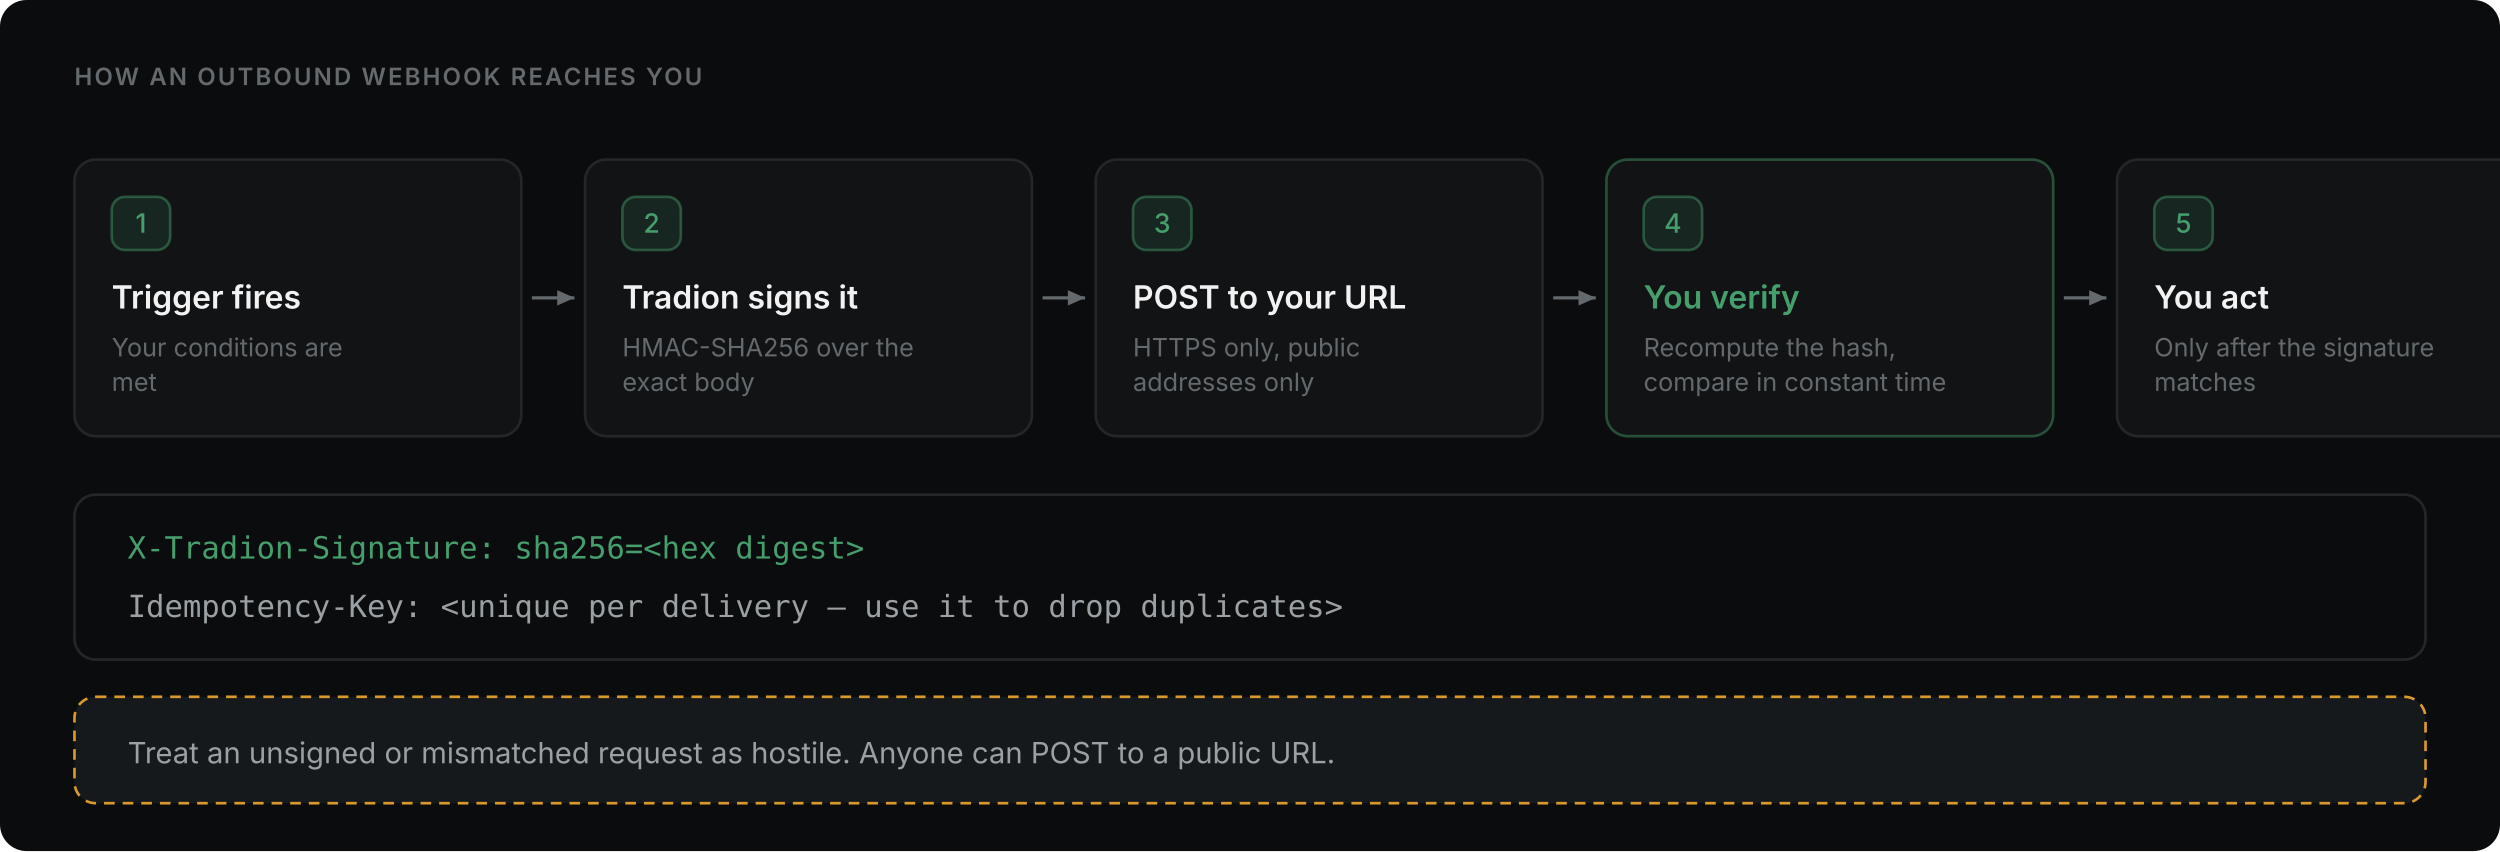
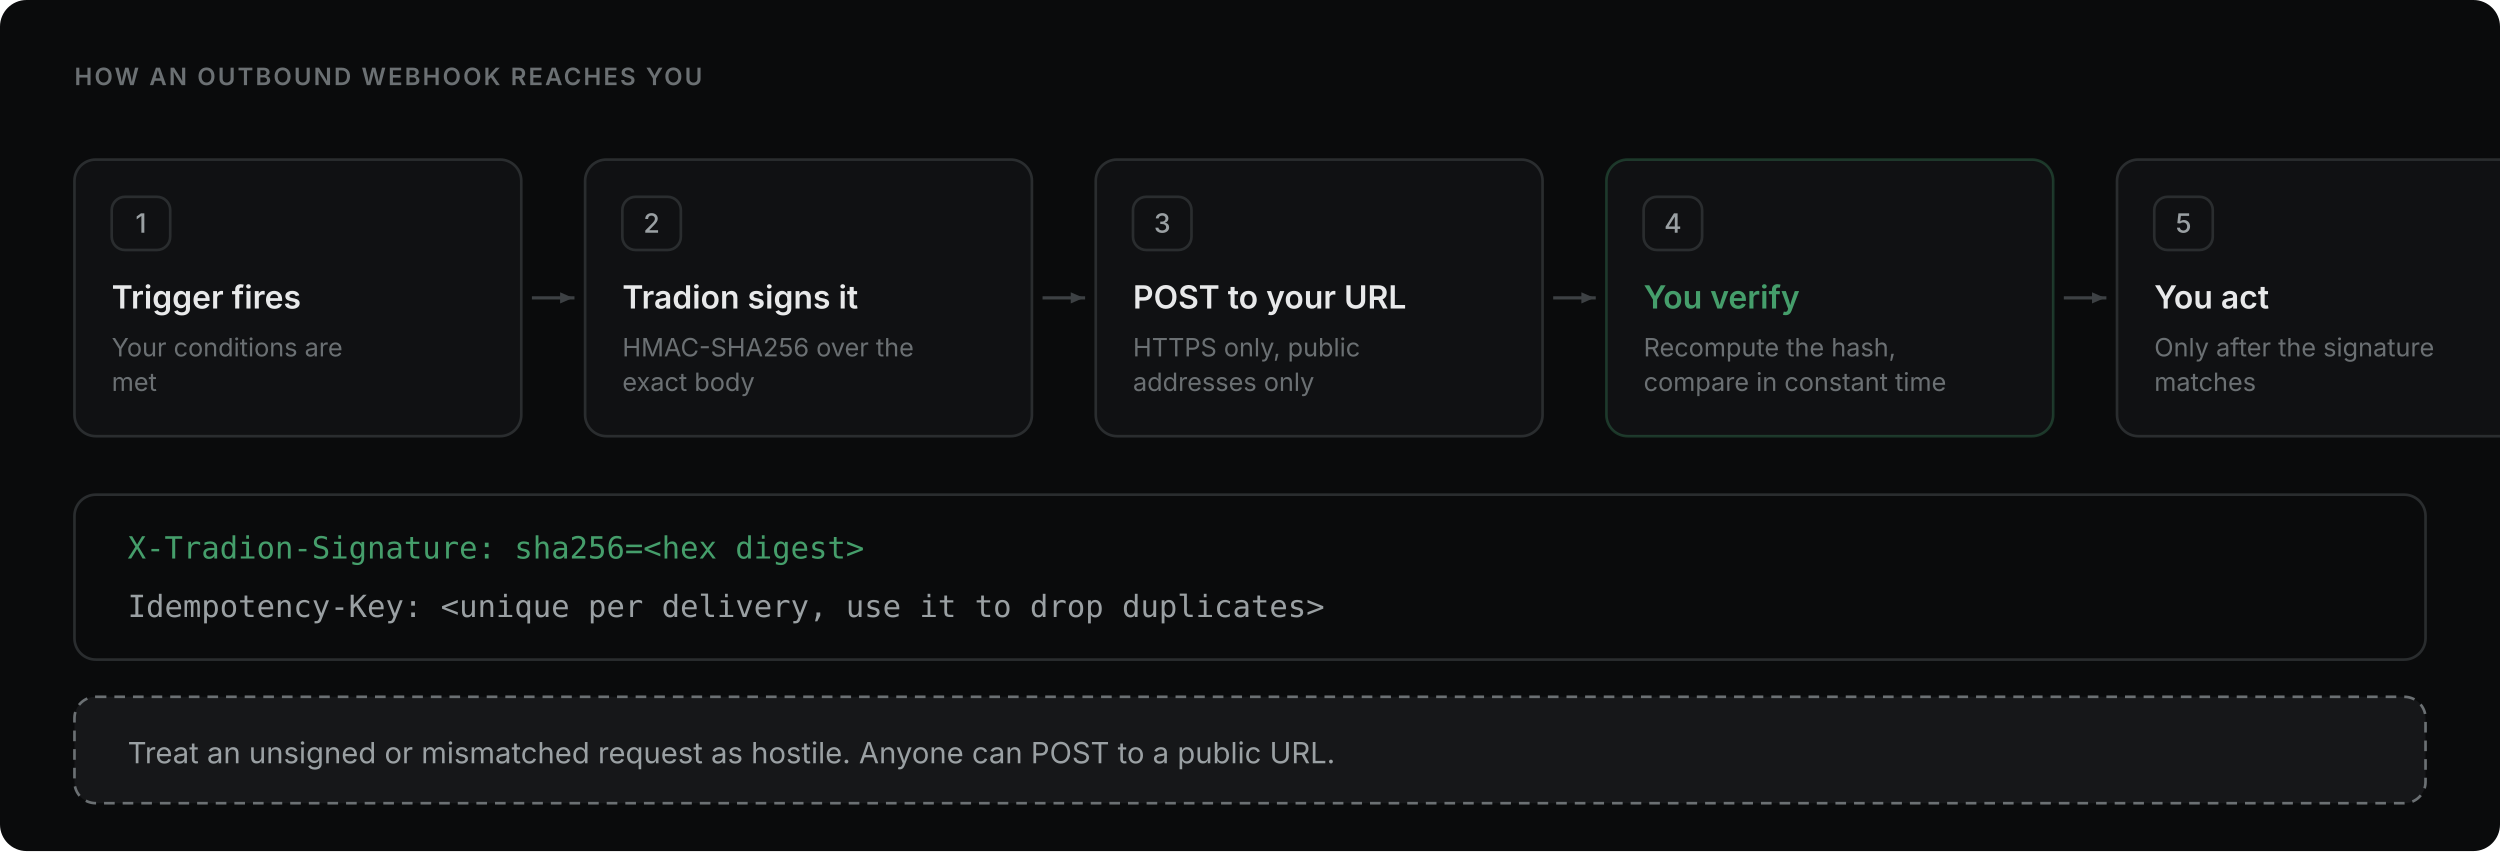
- <svg xmlns="http://www.w3.org/2000/svg" viewBox="0 0 940 320" width="940" height="320" role="img" aria-labelledby="t d" font-family="'Inter', system-ui, -apple-system, sans-serif">
+ <svg xmlns="http://www.w3.org/2000/svg" viewBox="0 0 940 320" role="img" aria-labelledby="webhookflow-t webhookflow-d" font-family="'Inter', system-ui, -apple-system, sans-serif">
  <defs>
-     <marker id="a" viewBox="0 0 10 10" refX="9" refY="5" markerWidth="6" markerHeight="6" orient="auto-start-reverse">
-       <path d="M0,1 L9,5 L0,9 z" fill="#63696c" />
-     </marker>
-     <marker id="ag" viewBox="0 0 10 10" refX="9" refY="5" markerWidth="6" markerHeight="6" orient="auto-start-reverse">
-       <path d="M0,1 L9,5 L0,9 z" fill="#459e6b" />
+     <marker id="webhookflow-arrow" viewBox="0 0 10 10" refX="9" refY="5" markerWidth="5" markerHeight="5" orient="auto-start-reverse">
+       <path d="M0,1.5 L8,5 L0,8.5 z" fill="#3d4144" />
    </marker>
  </defs>
-   <rect width="940" height="320" rx="10" fill="#0b0c0d" />
-   <text x="28" y="32" fill="#63696c" font-size="9" font-family="'Inter', system-ui, -apple-system, sans-serif" font-weight="600" text-anchor="start" letter-spacing="0.8">HOW AN OUTBOUND WEBHOOK REACHES YOU</text>
-   <rect x="28" y="60" width="168" height="104" rx="8" fill="#111315" stroke="#232729" stroke-width="1" />
-   <rect x="42" y="74" width="22" height="20" rx="5" fill="rgba(69,158,107,0.14)" stroke="rgba(69,158,107,0.45)" stroke-width="1" />
-   <text x="53" y="87.5" fill="#459e6b" font-size="10" font-family="'Inter', system-ui, -apple-system, sans-serif" font-weight="500" text-anchor="middle">1</text>
-   <text x="42" y="116" fill="#f2f2f2" font-size="12" font-family="'Space Grotesk', 'Inter', system-ui, sans-serif" font-weight="600" text-anchor="start">Trigger fires</text>
-   <text x="42" y="134" fill="#63696c" font-size="9.5" font-family="'Inter', system-ui, -apple-system, sans-serif" font-weight="400" text-anchor="start">Your conditions are</text>
-   <text x="42" y="147" fill="#63696c" font-size="9.5" font-family="'Inter', system-ui, -apple-system, sans-serif" font-weight="400" text-anchor="start">met</text>
-   <line x1="200" y1="112" x2="216" y2="112" stroke="#63696c" stroke-width="1.2" marker-end="url(#a)" />
-   <rect x="220" y="60" width="168" height="104" rx="8" fill="#111315" stroke="#232729" stroke-width="1" />
-   <rect x="234" y="74" width="22" height="20" rx="5" fill="rgba(69,158,107,0.14)" stroke="rgba(69,158,107,0.45)" stroke-width="1" />
-   <text x="245" y="87.5" fill="#459e6b" font-size="10" font-family="'Inter', system-ui, -apple-system, sans-serif" font-weight="500" text-anchor="middle">2</text>
-   <text x="234" y="116" fill="#f2f2f2" font-size="12" font-family="'Space Grotesk', 'Inter', system-ui, sans-serif" font-weight="600" text-anchor="start">Tradion signs it</text>
-   <text x="234" y="134" fill="#63696c" font-size="9.5" font-family="'Inter', system-ui, -apple-system, sans-serif" font-weight="400" text-anchor="start">HMAC-SHA256 over the</text>
-   <text x="234" y="147" fill="#63696c" font-size="9.5" font-family="'Inter', system-ui, -apple-system, sans-serif" font-weight="400" text-anchor="start">exact body</text>
-   <line x1="392" y1="112" x2="408" y2="112" stroke="#63696c" stroke-width="1.2" marker-end="url(#a)" />
-   <rect x="412" y="60" width="168" height="104" rx="8" fill="#111315" stroke="#232729" stroke-width="1" />
-   <rect x="426" y="74" width="22" height="20" rx="5" fill="rgba(69,158,107,0.14)" stroke="rgba(69,158,107,0.45)" stroke-width="1" />
-   <text x="437" y="87.5" fill="#459e6b" font-size="10" font-family="'Inter', system-ui, -apple-system, sans-serif" font-weight="500" text-anchor="middle">3</text>
-   <text x="426" y="116" fill="#f2f2f2" font-size="12" font-family="'Space Grotesk', 'Inter', system-ui, sans-serif" font-weight="600" text-anchor="start">POST to your URL</text>
-   <text x="426" y="134" fill="#63696c" font-size="9.5" font-family="'Inter', system-ui, -apple-system, sans-serif" font-weight="400" text-anchor="start">HTTPS only, public</text>
-   <text x="426" y="147" fill="#63696c" font-size="9.5" font-family="'Inter', system-ui, -apple-system, sans-serif" font-weight="400" text-anchor="start">addresses only</text>
-   <line x1="584" y1="112" x2="600" y2="112" stroke="#63696c" stroke-width="1.2" marker-end="url(#a)" />
-   <rect x="604" y="60" width="168" height="104" rx="8" fill="#111315" stroke="rgba(69,158,107,0.45)" stroke-width="1" />
-   <rect x="618" y="74" width="22" height="20" rx="5" fill="rgba(69,158,107,0.14)" stroke="rgba(69,158,107,0.45)" stroke-width="1" />
-   <text x="629" y="87.5" fill="#459e6b" font-size="10" font-family="'Inter', system-ui, -apple-system, sans-serif" font-weight="500" text-anchor="middle">4</text>
+   <rect width="940" height="320" rx="10" fill="#0a0b0c" />
+   <text x="28" y="32" fill="#6b7073" font-size="9" font-family="'Inter', system-ui, -apple-system, sans-serif" font-weight="600" text-anchor="start" letter-spacing="0.8">HOW AN OUTBOUND WEBHOOK REACHES YOU</text>
+   <rect x="28" y="60" width="168" height="104" rx="8" fill="#101113" stroke="#2a2d2f" stroke-width="1" />
+   <rect x="42" y="74" width="22" height="20" rx="5" fill="#101113" stroke="#2a2d2f" stroke-width="1" />
+   <text x="53" y="87.5" fill="#9aa0a3" font-size="10" font-family="'Inter', system-ui, -apple-system, sans-serif" font-weight="500" text-anchor="middle">1</text>
+   <text x="42" y="116" fill="#e8e9ea" font-size="12" font-family="'Space Grotesk', 'Inter', system-ui, sans-serif" font-weight="600" text-anchor="start">Trigger fires</text>
+   <text x="42" y="134" fill="#6b7073" font-size="9.5" font-family="'Inter', system-ui, -apple-system, sans-serif" font-weight="400" text-anchor="start">Your conditions are</text>
+   <text x="42" y="147" fill="#6b7073" font-size="9.5" font-family="'Inter', system-ui, -apple-system, sans-serif" font-weight="400" text-anchor="start">met</text>
+   <line x1="200" y1="112" x2="216" y2="112" stroke="#3d4144" stroke-width="1.2" marker-end="url(#webhookflow-arrow)" />
+   <rect x="220" y="60" width="168" height="104" rx="8" fill="#101113" stroke="#2a2d2f" stroke-width="1" />
+   <rect x="234" y="74" width="22" height="20" rx="5" fill="#101113" stroke="#2a2d2f" stroke-width="1" />
+   <text x="245" y="87.5" fill="#9aa0a3" font-size="10" font-family="'Inter', system-ui, -apple-system, sans-serif" font-weight="500" text-anchor="middle">2</text>
+   <text x="234" y="116" fill="#e8e9ea" font-size="12" font-family="'Space Grotesk', 'Inter', system-ui, sans-serif" font-weight="600" text-anchor="start">Tradion signs it</text>
+   <text x="234" y="134" fill="#6b7073" font-size="9.5" font-family="'Inter', system-ui, -apple-system, sans-serif" font-weight="400" text-anchor="start">HMAC-SHA256 over the</text>
+   <text x="234" y="147" fill="#6b7073" font-size="9.5" font-family="'Inter', system-ui, -apple-system, sans-serif" font-weight="400" text-anchor="start">exact body</text>
+   <line x1="392" y1="112" x2="408" y2="112" stroke="#3d4144" stroke-width="1.2" marker-end="url(#webhookflow-arrow)" />
+   <rect x="412" y="60" width="168" height="104" rx="8" fill="#101113" stroke="#2a2d2f" stroke-width="1" />
+   <rect x="426" y="74" width="22" height="20" rx="5" fill="#101113" stroke="#2a2d2f" stroke-width="1" />
+   <text x="437" y="87.5" fill="#9aa0a3" font-size="10" font-family="'Inter', system-ui, -apple-system, sans-serif" font-weight="500" text-anchor="middle">3</text>
+   <text x="426" y="116" fill="#e8e9ea" font-size="12" font-family="'Space Grotesk', 'Inter', system-ui, sans-serif" font-weight="600" text-anchor="start">POST to your URL</text>
+   <text x="426" y="134" fill="#6b7073" font-size="9.5" font-family="'Inter', system-ui, -apple-system, sans-serif" font-weight="400" text-anchor="start">HTTPS only, public</text>
+   <text x="426" y="147" fill="#6b7073" font-size="9.5" font-family="'Inter', system-ui, -apple-system, sans-serif" font-weight="400" text-anchor="start">addresses only</text>
+   <line x1="584" y1="112" x2="600" y2="112" stroke="#3d4144" stroke-width="1.2" marker-end="url(#webhookflow-arrow)" />
+   <rect x="604" y="60" width="168" height="104" rx="8" fill="#101113" stroke="rgba(69,158,107,0.30)" stroke-width="1" />
+   <rect x="618" y="74" width="22" height="20" rx="5" fill="#101113" stroke="#2a2d2f" stroke-width="1" />
+   <text x="629" y="87.5" fill="#9aa0a3" font-size="10" font-family="'Inter', system-ui, -apple-system, sans-serif" font-weight="500" text-anchor="middle">4</text>
  <text x="618" y="116" fill="#459e6b" font-size="12" font-family="'Space Grotesk', 'Inter', system-ui, sans-serif" font-weight="600" text-anchor="start">You verify</text>
-   <text x="618" y="134" fill="#63696c" font-size="9.5" font-family="'Inter', system-ui, -apple-system, sans-serif" font-weight="400" text-anchor="start">Recompute the hash,</text>
-   <text x="618" y="147" fill="#63696c" font-size="9.5" font-family="'Inter', system-ui, -apple-system, sans-serif" font-weight="400" text-anchor="start">compare in constant time</text>
-   <line x1="776" y1="112" x2="792" y2="112" stroke="#63696c" stroke-width="1.2" marker-end="url(#a)" />
-   <rect x="796" y="60" width="168" height="104" rx="8" fill="#111315" stroke="#232729" stroke-width="1" />
-   <rect x="810" y="74" width="22" height="20" rx="5" fill="rgba(69,158,107,0.14)" stroke="rgba(69,158,107,0.45)" stroke-width="1" />
-   <text x="821" y="87.5" fill="#459e6b" font-size="10" font-family="'Inter', system-ui, -apple-system, sans-serif" font-weight="500" text-anchor="middle">5</text>
-   <text x="810" y="116" fill="#f2f2f2" font-size="12" font-family="'Space Grotesk', 'Inter', system-ui, sans-serif" font-weight="600" text-anchor="start">You act</text>
-   <text x="810" y="134" fill="#63696c" font-size="9.5" font-family="'Inter', system-ui, -apple-system, sans-serif" font-weight="400" text-anchor="start">Only after the signature</text>
-   <text x="810" y="147" fill="#63696c" font-size="9.5" font-family="'Inter', system-ui, -apple-system, sans-serif" font-weight="400" text-anchor="start">matches</text>
-   <rect x="28" y="186" width="884" height="62" rx="8" fill="#0b0c0d" stroke="#232729" stroke-width="1" />
+   <text x="618" y="134" fill="#6b7073" font-size="9.5" font-family="'Inter', system-ui, -apple-system, sans-serif" font-weight="400" text-anchor="start">Recompute the hash,</text>
+   <text x="618" y="147" fill="#6b7073" font-size="9.5" font-family="'Inter', system-ui, -apple-system, sans-serif" font-weight="400" text-anchor="start">compare in constant time</text>
+   <line x1="776" y1="112" x2="792" y2="112" stroke="#3d4144" stroke-width="1.2" marker-end="url(#webhookflow-arrow)" />
+   <rect x="796" y="60" width="168" height="104" rx="8" fill="#101113" stroke="#2a2d2f" stroke-width="1" />
+   <rect x="810" y="74" width="22" height="20" rx="5" fill="#101113" stroke="#2a2d2f" stroke-width="1" />
+   <text x="821" y="87.5" fill="#9aa0a3" font-size="10" font-family="'Inter', system-ui, -apple-system, sans-serif" font-weight="500" text-anchor="middle">5</text>
+   <text x="810" y="116" fill="#e8e9ea" font-size="12" font-family="'Space Grotesk', 'Inter', system-ui, sans-serif" font-weight="600" text-anchor="start">You act</text>
+   <text x="810" y="134" fill="#6b7073" font-size="9.5" font-family="'Inter', system-ui, -apple-system, sans-serif" font-weight="400" text-anchor="start">Only after the signature</text>
+   <text x="810" y="147" fill="#6b7073" font-size="9.5" font-family="'Inter', system-ui, -apple-system, sans-serif" font-weight="400" text-anchor="start">matches</text>
+   <rect x="28" y="186" width="884" height="62" rx="8" fill="#0a0b0c" stroke="#2a2d2f" stroke-width="1" />
  <text x="48" y="210" fill="#459e6b" font-size="11.5" font-family="'JetBrains Mono', ui-monospace, 'SF Mono', monospace" font-weight="400" text-anchor="start">X-Tradion-Signature: sha256=&lt;hex digest&gt;</text>
-   <text x="48" y="232" fill="#9aa0a3" font-size="11.5" font-family="'JetBrains Mono', ui-monospace, 'SF Mono', monospace" font-weight="400" text-anchor="start">Idempotency-Key: &lt;unique per delivery — use it to drop duplicates&gt;</text>
-   <rect x="28" y="262" width="884" height="40" rx="8" fill="#16191b" stroke="#d99a2b" stroke-width="1" stroke-dasharray="4 3" />
+   <text x="48" y="232" fill="#9aa0a3" font-size="11.5" font-family="'JetBrains Mono', ui-monospace, 'SF Mono', monospace" font-weight="400" text-anchor="start">Idempotency-Key: &lt;unique per delivery, use it to drop duplicates&gt;</text>
+   <rect x="28" y="262" width="884" height="40" rx="8" fill="#161719" stroke="#6b7073" stroke-width="1" stroke-dasharray="4 3" />
  <text x="48" y="287" fill="#9aa0a3" font-size="11" font-family="'Inter', system-ui, -apple-system, sans-serif" font-weight="400" text-anchor="start">Treat an unsigned or mismatched request as hostile. Anyone can POST to a public URL.</text>
</svg>
